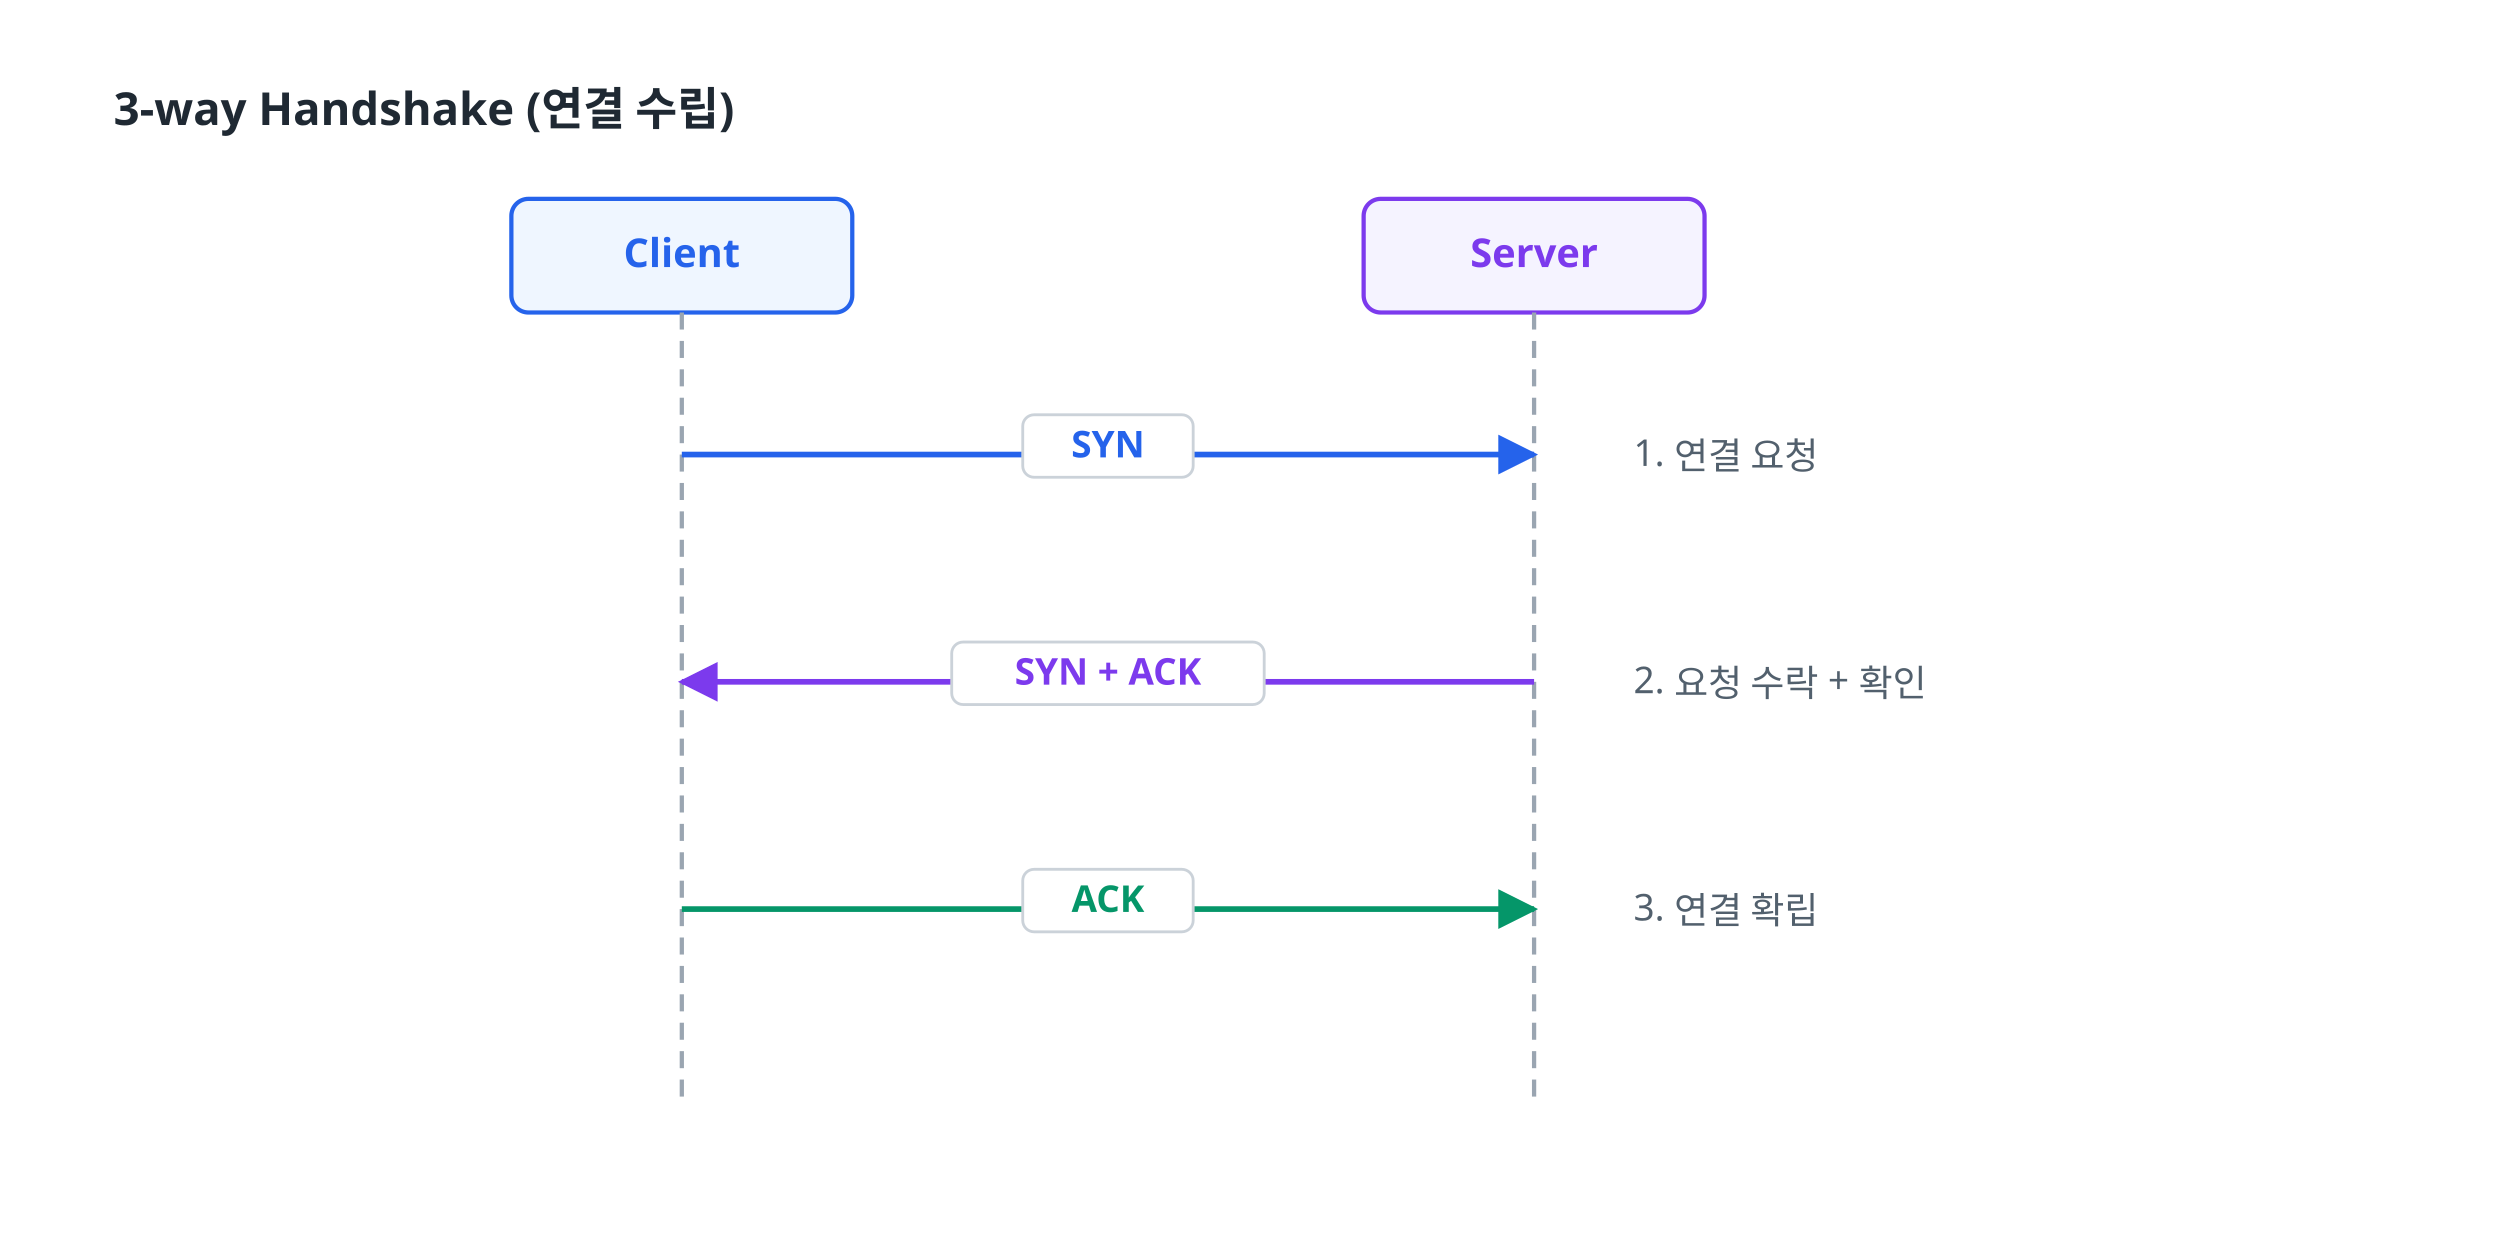
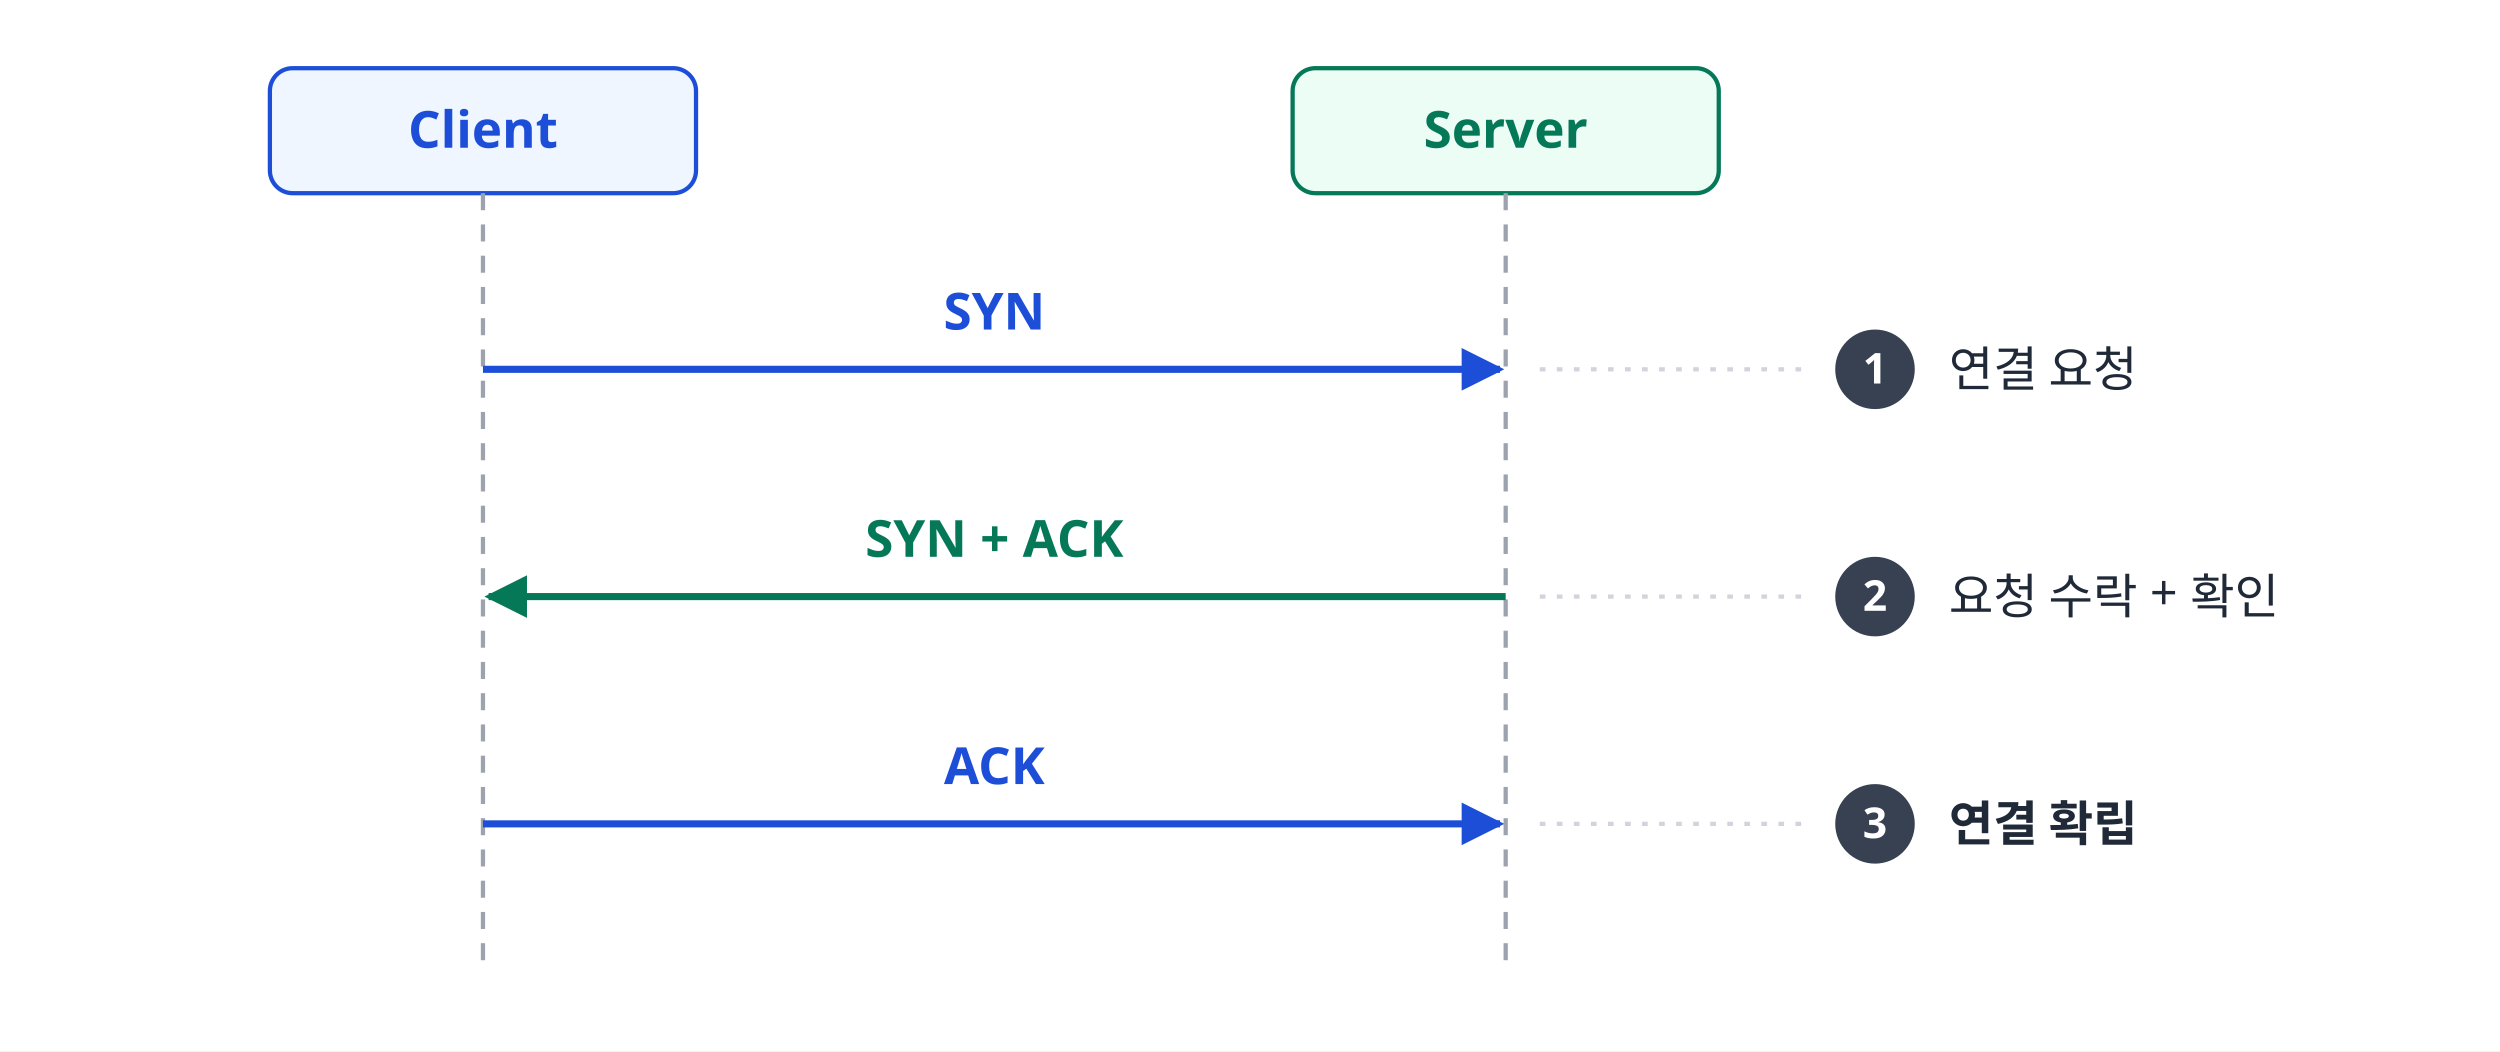
- <svg xmlns="http://www.w3.org/2000/svg" viewBox="0 0 880 440" width="880" height="440" font-family="'Malgun Gothic','Apple SD Gothic Neo','Noto Sans KR','Segoe UI',sans-serif" role="img" aria-labelledby="t d">
+ <svg xmlns="http://www.w3.org/2000/svg" viewBox="0 0 880 370" width="880" height="370" font-family="'Malgun Gothic','Apple SD Gothic Neo','Noto Sans KR','Segoe UI',sans-serif" role="img" aria-labelledby="t d">
+   <rect width="880" height="370" fill="#ffffff" />
  <defs>
-     <marker id="a-blue" viewBox="0 0 10 10" refX="9" refY="5" markerWidth="7" markerHeight="7" orient="auto-start-reverse">
-       <path d="M0,0 L10,5 L0,10 z" fill="#2563eb" />
+     <marker id="ab" viewBox="0 0 10 10" refX="9" refY="5" markerWidth="6" markerHeight="6" orient="auto">
+       <path d="M0,0 L10,5 L0,10 z" fill="#1d4ed8" />
    </marker>
-     <marker id="a-purple" viewBox="0 0 10 10" refX="9" refY="5" markerWidth="7" markerHeight="7" orient="auto-start-reverse">
-       <path d="M0,0 L10,5 L0,10 z" fill="#7c3aed" />
-     </marker>
-     <marker id="a-green" viewBox="0 0 10 10" refX="9" refY="5" markerWidth="7" markerHeight="7" orient="auto-start-reverse">
-       <path d="M0,0 L10,5 L0,10 z" fill="#059669" />
+     <marker id="ag" viewBox="0 0 10 10" refX="9" refY="5" markerWidth="6" markerHeight="6" orient="auto">
+       <path d="M0,0 L10,5 L0,10 z" fill="#047857" />
    </marker>
  </defs>
-   <rect width="880" height="440" fill="#ffffff" />
-   <text x="40" y="44" font-size="16" font-weight="bold" fill="#1f2933">3-way Handshake (연결 수립)</text>
-   <rect x="180" y="70" width="120" height="40" rx="6" fill="#eff6ff" stroke="#2563eb" stroke-width="1.5" />
-   <text x="240" y="94" font-size="14" font-weight="bold" fill="#2563eb" text-anchor="middle">Client</text>
-   <path d="M240,110 L240,390" stroke="#9aa5b1" stroke-width="1.5" stroke-dasharray="6 4" fill="none" />
-   <rect x="480" y="70" width="120" height="40" rx="6" fill="#f5f3ff" stroke="#7c3aed" stroke-width="1.5" />
-   <text x="540" y="94" font-size="14" font-weight="bold" fill="#7c3aed" text-anchor="middle">Server</text>
-   <path d="M540,110 L540,390" stroke="#9aa5b1" stroke-width="1.5" stroke-dasharray="6 4" fill="none" />
-   <path d="M240,160 L540,160" stroke="#2563eb" stroke-width="2" fill="none" marker-end="url(#a-blue)" />
-   <rect x="360" y="146" width="60" height="22" rx="4" fill="#ffffff" stroke="#cbd2d9" stroke-width="1" />
-   <text x="390" y="161" font-size="13" font-weight="bold" fill="#2563eb" text-anchor="middle">SYN</text>
-   <text x="575" y="164" font-size="13" fill="#52606d">1. 연결 요청</text>
-   <path d="M540,240 L240,240" stroke="#7c3aed" stroke-width="2" fill="none" marker-end="url(#a-purple)" />
-   <rect x="335" y="226" width="110" height="22" rx="4" fill="#ffffff" stroke="#cbd2d9" stroke-width="1" />
-   <text x="390" y="241" font-size="13" font-weight="bold" fill="#7c3aed" text-anchor="middle">SYN + ACK</text>
-   <text x="575" y="244" font-size="13" fill="#52606d">2. 요청 수락 + 확인</text>
-   <path d="M240,320 L540,320" stroke="#059669" stroke-width="2" fill="none" marker-end="url(#a-green)" />
-   <rect x="360" y="306" width="60" height="22" rx="4" fill="#ffffff" stroke="#cbd2d9" stroke-width="1" />
-   <text x="390" y="321" font-size="13" font-weight="bold" fill="#059669" text-anchor="middle">ACK</text>
-   <text x="575" y="324" font-size="13" fill="#52606d">3. 연결 확립</text>
+   <rect x="95" y="24" width="150" height="44" rx="8" fill="#eff6ff" stroke="#1d4ed8" stroke-width="1.5" />
+   <text x="170" y="52" font-size="18" font-weight="bold" fill="#1d4ed8" text-anchor="middle">Client</text>
+   <rect x="455" y="24" width="150" height="44" rx="8" fill="#ecfdf5" stroke="#047857" stroke-width="1.5" />
+   <text x="530" y="52" font-size="18" font-weight="bold" fill="#047857" text-anchor="middle">Server</text>
+   <line x1="170" y1="68" x2="170" y2="340" stroke="#9ca3af" stroke-width="1.5" stroke-dasharray="6 5" />
+   <line x1="530" y1="68" x2="530" y2="340" stroke="#9ca3af" stroke-width="1.5" stroke-dasharray="6 5" />
+   <line x1="170" y1="130" x2="528" y2="130" stroke="#1d4ed8" stroke-width="2.5" marker-end="url(#ab)" />
+   <text x="350" y="116" font-size="18" font-weight="bold" fill="#1d4ed8" text-anchor="middle">SYN</text>
+   <line x1="530" y1="210" x2="172" y2="210" stroke="#047857" stroke-width="2.5" marker-end="url(#ag)" />
+   <text x="350" y="196" font-size="18" font-weight="bold" fill="#047857" text-anchor="middle">SYN + ACK</text>
+   <line x1="170" y1="290" x2="528" y2="290" stroke="#1d4ed8" stroke-width="2.5" marker-end="url(#ab)" />
+   <text x="350" y="276" font-size="18" font-weight="bold" fill="#1d4ed8" text-anchor="middle">ACK</text>
+   <line x1="542" y1="130" x2="638" y2="130" stroke="#d1d5db" stroke-width="1.5" stroke-dasharray="2 4" />
+   <line x1="542" y1="210" x2="638" y2="210" stroke="#d1d5db" stroke-width="1.5" stroke-dasharray="2 4" />
+   <line x1="542" y1="290" x2="638" y2="290" stroke="#d1d5db" stroke-width="1.5" stroke-dasharray="2 4" />
+   <circle cx="660" cy="130" r="14" fill="#374151" />
+   <text x="660" y="135" font-size="15" font-weight="bold" fill="#ffffff" text-anchor="middle">1</text>
+   <text x="686" y="136" font-size="17" fill="#1f2937">연결 요청</text>
+   <circle cx="660" cy="210" r="14" fill="#374151" />
+   <text x="660" y="215" font-size="15" font-weight="bold" fill="#ffffff" text-anchor="middle">2</text>
+   <text x="686" y="216" font-size="17" fill="#1f2937">요청 수락 + 확인</text>
+   <circle cx="660" cy="290" r="14" fill="#374151" />
+   <text x="660" y="295" font-size="15" font-weight="bold" fill="#ffffff" text-anchor="middle">3</text>
+   <text x="686" y="296" font-size="17" font-weight="bold" fill="#1f2937">연결 확립</text>
</svg>
